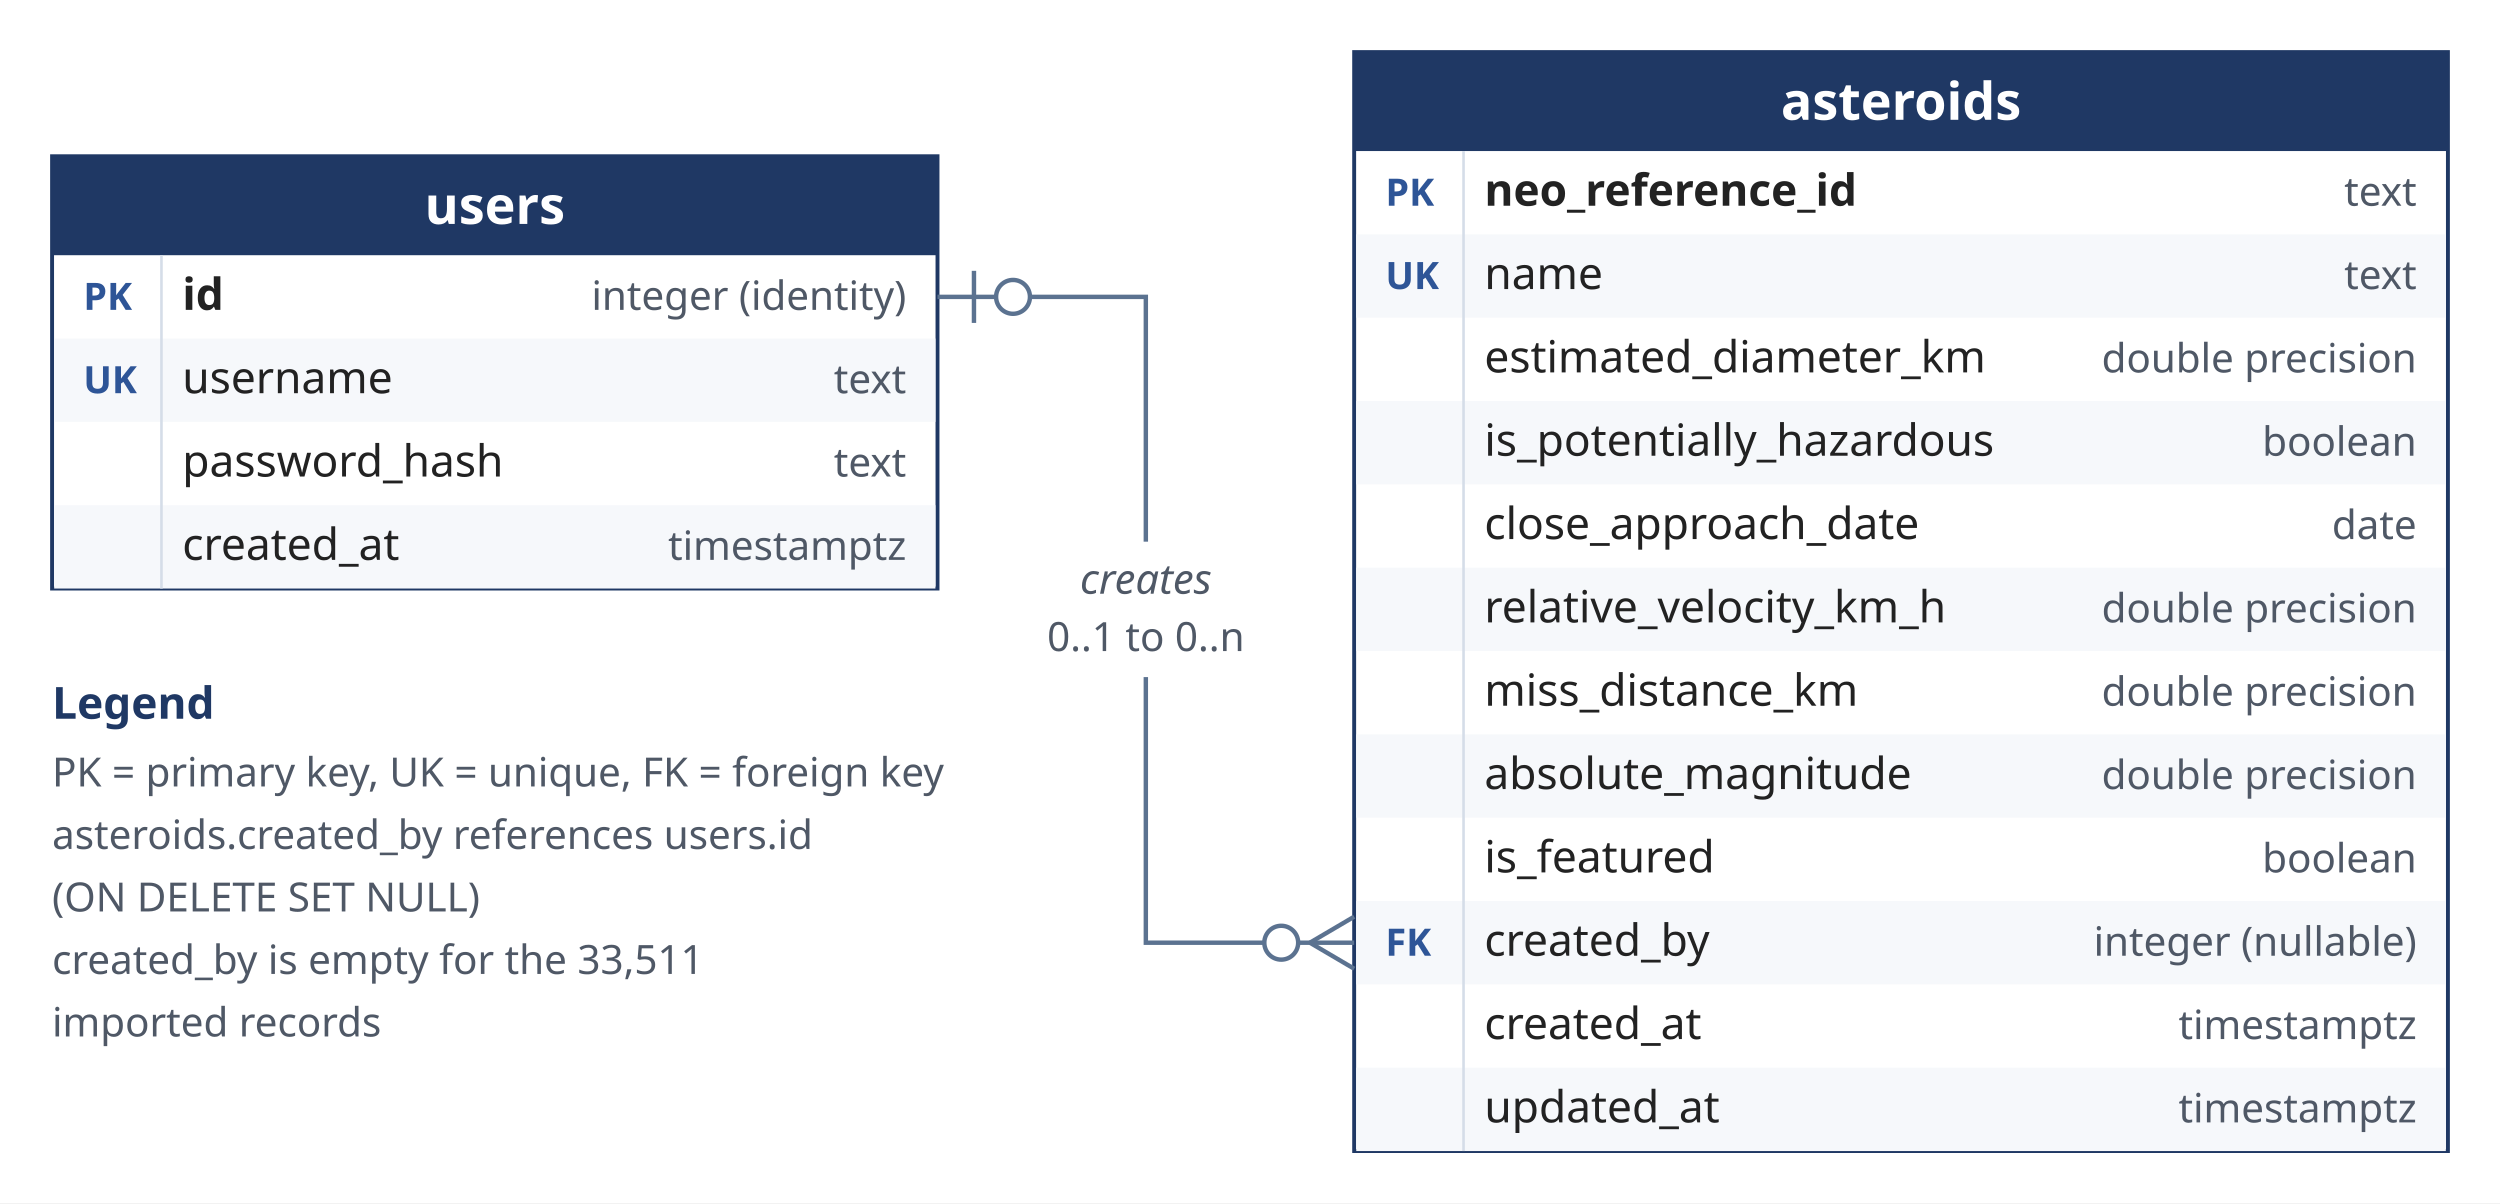
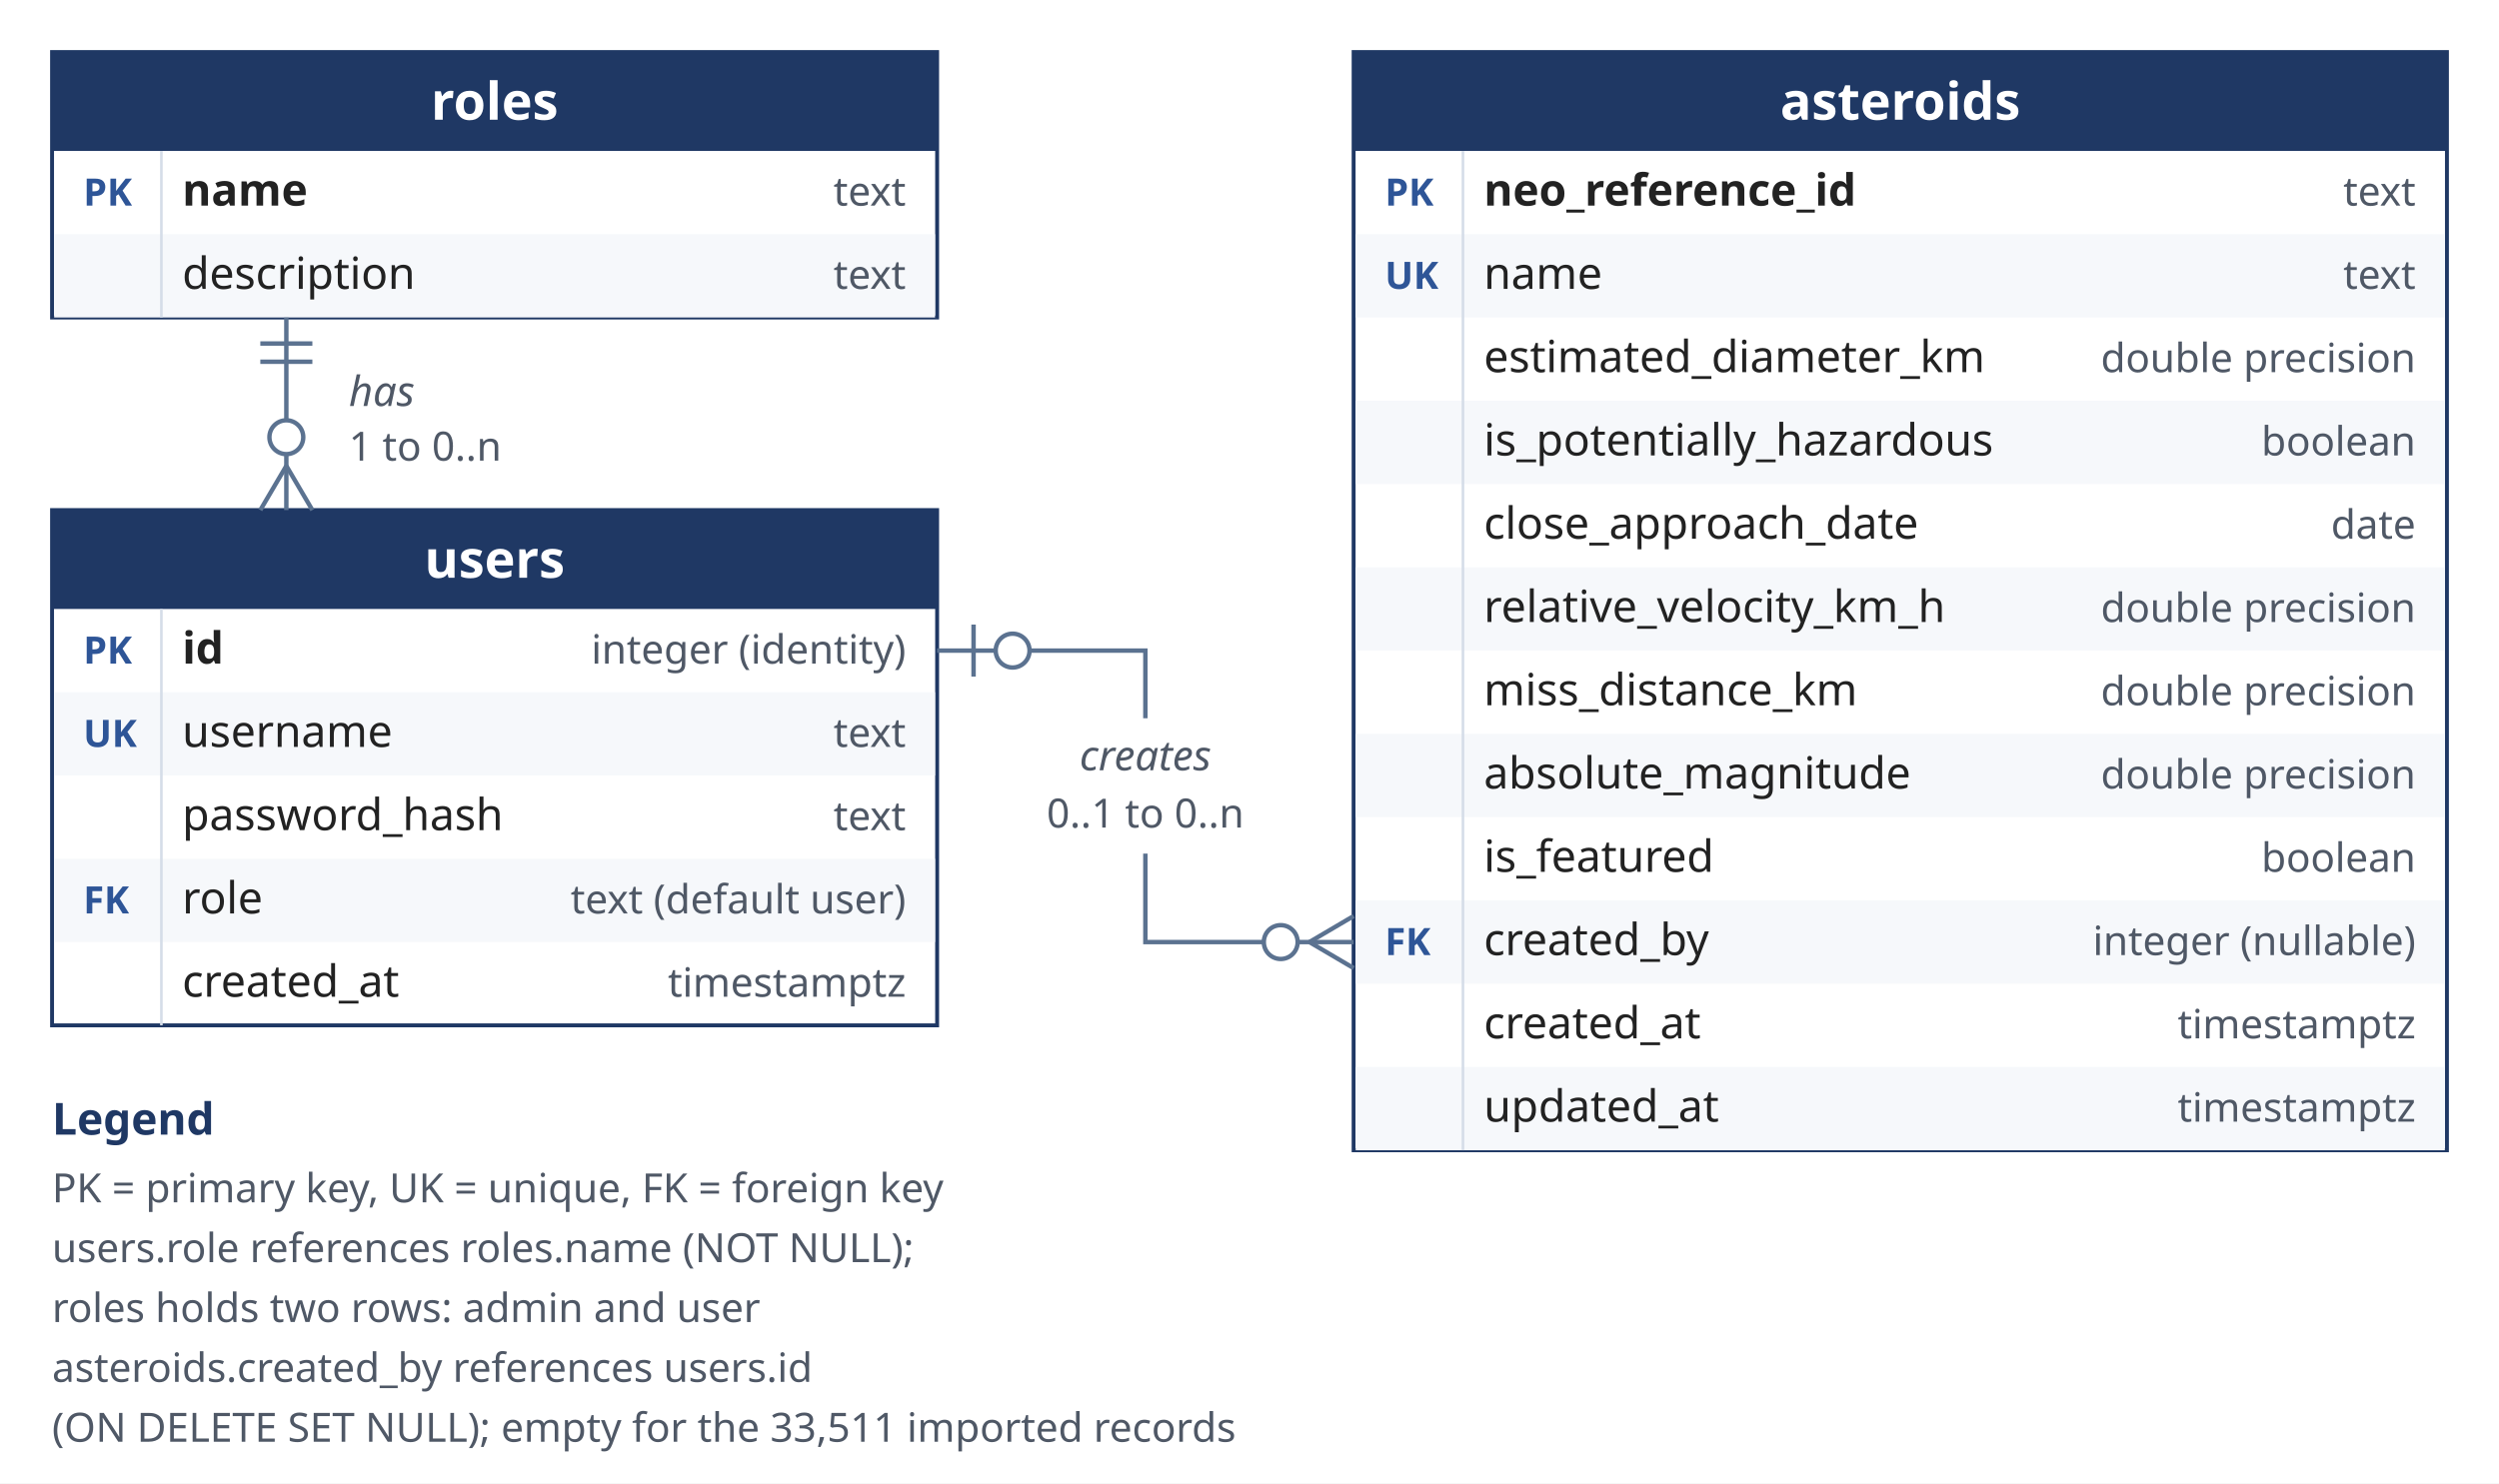
- <svg xmlns="http://www.w3.org/2000/svg" width="960" height="462" viewBox="0 0 960 462">
+ <svg xmlns="http://www.w3.org/2000/svg" width="960" height="570" viewBox="0 0 960 570">
  <defs>
    <marker id="a" viewBox="0 0 10 10" refX="9" refY="5" markerWidth="7" markerHeight="7" orient="auto-start-reverse">
      <path d="M0,0 L10,5 L0,10 z" fill="#5B7290" />
    </marker>
  </defs>
  <rect width="100%" height="100%" fill="#fff" />
-   <rect x="20" y="60" width="340" height="166" fill="#fff" stroke="#1F3864" stroke-width="1.5" />
-   <rect x="20" y="60" width="340" height="38" fill="#1F3864" />
-   <text x="190" y="86" font-family="Carlito, Calibri, sans-serif" font-size="20" fill="#fff" font-weight="bold" text-anchor="middle">users</text>
-   <text x="32" y="119" font-family="Carlito, Calibri, sans-serif" font-size="14.5" fill="#2E5597" font-weight="bold" text-anchor="start">PK</text>
-   <text x="70" y="119" font-family="Carlito, Calibri, sans-serif" font-size="17" fill="#222" font-weight="bold" text-anchor="start">id</text>
-   <text x="348" y="119" font-family="Carlito, Calibri, sans-serif" font-size="15.5" fill="#4f5866" text-anchor="end">integer (identity)</text>
-   <rect x="20.8" y="130" width="338.4" height="32" fill="#F6F8FB" />
-   <text x="32" y="151" font-family="Carlito, Calibri, sans-serif" font-size="14.5" fill="#2E5597" font-weight="bold" text-anchor="start">UK</text>
-   <text x="70" y="151" font-family="Carlito, Calibri, sans-serif" font-size="17" fill="#222" text-anchor="start">username</text>
-   <text x="348" y="151" font-family="Carlito, Calibri, sans-serif" font-size="15.5" fill="#4f5866" text-anchor="end">text</text>
-   <text x="32" y="183" font-family="Carlito, Calibri, sans-serif" font-size="14.5" fill="#2E5597" font-weight="bold" text-anchor="start" />
-   <text x="70" y="183" font-family="Carlito, Calibri, sans-serif" font-size="17" fill="#222" text-anchor="start">password_hash</text>
-   <text x="348" y="183" font-family="Carlito, Calibri, sans-serif" font-size="15.5" fill="#4f5866" text-anchor="end">text</text>
-   <rect x="20.8" y="194" width="338.4" height="32" fill="#F6F8FB" />
-   <text x="32" y="215" font-family="Carlito, Calibri, sans-serif" font-size="14.5" fill="#2E5597" font-weight="bold" text-anchor="start" />
-   <text x="70" y="215" font-family="Carlito, Calibri, sans-serif" font-size="17" fill="#222" text-anchor="start">created_at</text>
-   <text x="348" y="215" font-family="Carlito, Calibri, sans-serif" font-size="15.5" fill="#4f5866" text-anchor="end">timestamptz</text>
-   <line x1="62" y1="98" x2="62" y2="226" stroke="#d5dde8" />
+   <rect x="20" y="20" width="340" height="102" fill="#fff" stroke="#1F3864" stroke-width="1.5" />
+   <rect x="20" y="20" width="340" height="38" fill="#1F3864" />
+   <text x="190" y="46" font-family="Carlito, Calibri, sans-serif" font-size="20" fill="#fff" font-weight="bold" text-anchor="middle">roles</text>
+   <text x="32" y="79" font-family="Carlito, Calibri, sans-serif" font-size="14.5" fill="#2E5597" font-weight="bold" text-anchor="start">PK</text>
+   <text x="70" y="79" font-family="Carlito, Calibri, sans-serif" font-size="17" fill="#222" font-weight="bold" text-anchor="start">name</text>
+   <text x="348" y="79" font-family="Carlito, Calibri, sans-serif" font-size="15.5" fill="#4f5866" text-anchor="end">text</text>
+   <rect x="20.8" y="90" width="338.4" height="32" fill="#F6F8FB" />
+   <text x="32" y="111" font-family="Carlito, Calibri, sans-serif" font-size="14.5" fill="#2E5597" font-weight="bold" text-anchor="start" />
+   <text x="70" y="111" font-family="Carlito, Calibri, sans-serif" font-size="17" fill="#222" text-anchor="start">description</text>
+   <text x="348" y="111" font-family="Carlito, Calibri, sans-serif" font-size="15.5" fill="#4f5866" text-anchor="end">text</text>
+   <line x1="62" y1="58" x2="62" y2="122" stroke="#d5dde8" />
+   <rect x="20" y="196" width="340" height="198" fill="#fff" stroke="#1F3864" stroke-width="1.5" />
+   <rect x="20" y="196" width="340" height="38" fill="#1F3864" />
+   <text x="190" y="222" font-family="Carlito, Calibri, sans-serif" font-size="20" fill="#fff" font-weight="bold" text-anchor="middle">users</text>
+   <text x="32" y="255" font-family="Carlito, Calibri, sans-serif" font-size="14.5" fill="#2E5597" font-weight="bold" text-anchor="start">PK</text>
+   <text x="70" y="255" font-family="Carlito, Calibri, sans-serif" font-size="17" fill="#222" font-weight="bold" text-anchor="start">id</text>
+   <text x="348" y="255" font-family="Carlito, Calibri, sans-serif" font-size="15.5" fill="#4f5866" text-anchor="end">integer (identity)</text>
+   <rect x="20.8" y="266" width="338.4" height="32" fill="#F6F8FB" />
+   <text x="32" y="287" font-family="Carlito, Calibri, sans-serif" font-size="14.5" fill="#2E5597" font-weight="bold" text-anchor="start">UK</text>
+   <text x="70" y="287" font-family="Carlito, Calibri, sans-serif" font-size="17" fill="#222" text-anchor="start">username</text>
+   <text x="348" y="287" font-family="Carlito, Calibri, sans-serif" font-size="15.5" fill="#4f5866" text-anchor="end">text</text>
+   <text x="32" y="319" font-family="Carlito, Calibri, sans-serif" font-size="14.5" fill="#2E5597" font-weight="bold" text-anchor="start" />
+   <text x="70" y="319" font-family="Carlito, Calibri, sans-serif" font-size="17" fill="#222" text-anchor="start">password_hash</text>
+   <text x="348" y="319" font-family="Carlito, Calibri, sans-serif" font-size="15.5" fill="#4f5866" text-anchor="end">text</text>
+   <rect x="20.8" y="330" width="338.4" height="32" fill="#F6F8FB" />
+   <text x="32" y="351" font-family="Carlito, Calibri, sans-serif" font-size="14.5" fill="#2E5597" font-weight="bold" text-anchor="start">FK</text>
+   <text x="70" y="351" font-family="Carlito, Calibri, sans-serif" font-size="17" fill="#222" text-anchor="start">role</text>
+   <text x="348" y="351" font-family="Carlito, Calibri, sans-serif" font-size="15.5" fill="#4f5866" text-anchor="end">text (default user)</text>
+   <text x="32" y="383" font-family="Carlito, Calibri, sans-serif" font-size="14.5" fill="#2E5597" font-weight="bold" text-anchor="start" />
+   <text x="70" y="383" font-family="Carlito, Calibri, sans-serif" font-size="17" fill="#222" text-anchor="start">created_at</text>
+   <text x="348" y="383" font-family="Carlito, Calibri, sans-serif" font-size="15.5" fill="#4f5866" text-anchor="end">timestamptz</text>
+   <line x1="62" y1="234" x2="62" y2="394" stroke="#d5dde8" />
  <rect x="520" y="20" width="420" height="422" fill="#fff" stroke="#1F3864" stroke-width="1.5" />
  <rect x="520" y="20" width="420" height="38" fill="#1F3864" />
  <text x="730" y="46" font-family="Carlito, Calibri, sans-serif" font-size="20" fill="#fff" font-weight="bold" text-anchor="middle">asteroids</text>
  <text x="532" y="79" font-family="Carlito, Calibri, sans-serif" font-size="14.5" fill="#2E5597" font-weight="bold" text-anchor="start">PK</text>
  <text x="570" y="79" font-family="Carlito, Calibri, sans-serif" font-size="17" fill="#222" font-weight="bold" text-anchor="start">neo_reference_id</text>
  <text x="928" y="79" font-family="Carlito, Calibri, sans-serif" font-size="15.5" fill="#4f5866" text-anchor="end">text</text>
  <rect x="520.8" y="90" width="418.4" height="32" fill="#F6F8FB" />
  <text x="532" y="111" font-family="Carlito, Calibri, sans-serif" font-size="14.5" fill="#2E5597" font-weight="bold" text-anchor="start">UK</text>
  <text x="570" y="111" font-family="Carlito, Calibri, sans-serif" font-size="17" fill="#222" text-anchor="start">name</text>
  <text x="928" y="111" font-family="Carlito, Calibri, sans-serif" font-size="15.5" fill="#4f5866" text-anchor="end">text</text>
  <text x="532" y="143" font-family="Carlito, Calibri, sans-serif" font-size="14.5" fill="#2E5597" font-weight="bold" text-anchor="start" />
  <text x="570" y="143" font-family="Carlito, Calibri, sans-serif" font-size="17" fill="#222" text-anchor="start">estimated_diameter_km</text>
  <text x="928" y="143" font-family="Carlito, Calibri, sans-serif" font-size="15.5" fill="#4f5866" text-anchor="end">double precision</text>
  <rect x="520.8" y="154" width="418.4" height="32" fill="#F6F8FB" />
  <text x="532" y="175" font-family="Carlito, Calibri, sans-serif" font-size="14.5" fill="#2E5597" font-weight="bold" text-anchor="start" />
  <text x="570" y="175" font-family="Carlito, Calibri, sans-serif" font-size="17" fill="#222" text-anchor="start">is_potentially_hazardous</text>
  <text x="928" y="175" font-family="Carlito, Calibri, sans-serif" font-size="15.5" fill="#4f5866" text-anchor="end">boolean</text>
  <text x="532" y="207" font-family="Carlito, Calibri, sans-serif" font-size="14.5" fill="#2E5597" font-weight="bold" text-anchor="start" />
  <text x="570" y="207" font-family="Carlito, Calibri, sans-serif" font-size="17" fill="#222" text-anchor="start">close_approach_date</text>
  <text x="928" y="207" font-family="Carlito, Calibri, sans-serif" font-size="15.5" fill="#4f5866" text-anchor="end">date</text>
  <rect x="520.8" y="218" width="418.4" height="32" fill="#F6F8FB" />
  <text x="532" y="239" font-family="Carlito, Calibri, sans-serif" font-size="14.5" fill="#2E5597" font-weight="bold" text-anchor="start" />
  <text x="570" y="239" font-family="Carlito, Calibri, sans-serif" font-size="17" fill="#222" text-anchor="start">relative_velocity_km_h</text>
  <text x="928" y="239" font-family="Carlito, Calibri, sans-serif" font-size="15.5" fill="#4f5866" text-anchor="end">double precision</text>
  <text x="532" y="271" font-family="Carlito, Calibri, sans-serif" font-size="14.5" fill="#2E5597" font-weight="bold" text-anchor="start" />
  <text x="570" y="271" font-family="Carlito, Calibri, sans-serif" font-size="17" fill="#222" text-anchor="start">miss_distance_km</text>
  <text x="928" y="271" font-family="Carlito, Calibri, sans-serif" font-size="15.5" fill="#4f5866" text-anchor="end">double precision</text>
  <rect x="520.8" y="282" width="418.4" height="32" fill="#F6F8FB" />
  <text x="532" y="303" font-family="Carlito, Calibri, sans-serif" font-size="14.5" fill="#2E5597" font-weight="bold" text-anchor="start" />
  <text x="570" y="303" font-family="Carlito, Calibri, sans-serif" font-size="17" fill="#222" text-anchor="start">absolute_magnitude</text>
  <text x="928" y="303" font-family="Carlito, Calibri, sans-serif" font-size="15.5" fill="#4f5866" text-anchor="end">double precision</text>
  <text x="532" y="335" font-family="Carlito, Calibri, sans-serif" font-size="14.5" fill="#2E5597" font-weight="bold" text-anchor="start" />
  <text x="570" y="335" font-family="Carlito, Calibri, sans-serif" font-size="17" fill="#222" text-anchor="start">is_featured</text>
  <text x="928" y="335" font-family="Carlito, Calibri, sans-serif" font-size="15.5" fill="#4f5866" text-anchor="end">boolean</text>
  <rect x="520.8" y="346" width="418.4" height="32" fill="#F6F8FB" />
  <text x="532" y="367" font-family="Carlito, Calibri, sans-serif" font-size="14.5" fill="#2E5597" font-weight="bold" text-anchor="start">FK</text>
  <text x="570" y="367" font-family="Carlito, Calibri, sans-serif" font-size="17" fill="#222" text-anchor="start">created_by</text>
  <text x="928" y="367" font-family="Carlito, Calibri, sans-serif" font-size="15.5" fill="#4f5866" text-anchor="end">integer (nullable)</text>
  <text x="532" y="399" font-family="Carlito, Calibri, sans-serif" font-size="14.5" fill="#2E5597" font-weight="bold" text-anchor="start" />
  <text x="570" y="399" font-family="Carlito, Calibri, sans-serif" font-size="17" fill="#222" text-anchor="start">created_at</text>
  <text x="928" y="399" font-family="Carlito, Calibri, sans-serif" font-size="15.5" fill="#4f5866" text-anchor="end">timestamptz</text>
  <rect x="520.8" y="410" width="418.4" height="32" fill="#F6F8FB" />
  <text x="532" y="431" font-family="Carlito, Calibri, sans-serif" font-size="14.5" fill="#2E5597" font-weight="bold" text-anchor="start" />
  <text x="570" y="431" font-family="Carlito, Calibri, sans-serif" font-size="17" fill="#222" text-anchor="start">updated_at</text>
  <text x="928" y="431" font-family="Carlito, Calibri, sans-serif" font-size="15.5" fill="#4f5866" text-anchor="end">timestamptz</text>
  <line x1="562" y1="58" x2="562" y2="442" stroke="#d5dde8" />
-   <path d="M360,114 H440 V362 H520" fill="none" stroke="#5B7290" stroke-width="1.7" />
-   <line x1="374" y1="104" x2="374" y2="124" stroke="#5B7290" stroke-width="1.7" />
-   <circle cx="389" cy="114" r="6.5" fill="#fff" stroke="#5B7290" stroke-width="1.7" />
+   <line x1="110" y1="122" x2="110" y2="196" stroke="#5B7290" stroke-width="1.7" />
+   <line x1="100" y1="132" x2="120" y2="132" stroke="#5B7290" stroke-width="1.7" />
+   <line x1="100" y1="139" x2="120" y2="139" stroke="#5B7290" stroke-width="1.7" />
+   <path d="M110,179 L100,196 M110,179 L120,196" stroke="#5B7290" stroke-width="1.7" />
+   <circle cx="110" cy="168" r="6.5" fill="#fff" stroke="#5B7290" stroke-width="1.7" />
+   <text x="134" y="156" font-family="Carlito, Calibri, sans-serif" font-size="16" fill="#4f5866" font-style="italic" text-anchor="start">has</text>
+   <text x="134" y="177" font-family="Carlito, Calibri, sans-serif" font-size="15.5" fill="#4f5866" text-anchor="start">1 to 0..n</text>
+   <path d="M360,250 H440 V362 H520" fill="none" stroke="#5B7290" stroke-width="1.7" />
+   <line x1="374" y1="240" x2="374" y2="260" stroke="#5B7290" stroke-width="1.7" />
+   <circle cx="389" cy="250" r="6.5" fill="#fff" stroke="#5B7290" stroke-width="1.7" />
  <path d="M503,362 L520,352 M503,362 L520,372" stroke="#5B7290" stroke-width="1.7" />
  <circle cx="492" cy="362" r="6.5" fill="#fff" stroke="#5B7290" stroke-width="1.7" />
-   <rect x="378" y="208" width="124" height="52" fill="#fff" />
-   <text x="440" y="228" font-family="Carlito, Calibri, sans-serif" font-size="16" fill="#4f5866" font-style="italic" text-anchor="middle">creates</text>
-   <text x="440" y="250" font-family="Carlito, Calibri, sans-serif" font-size="15.5" fill="#4f5866" text-anchor="middle">0..1 to 0..n</text>
-   <text x="20" y="276" font-family="Carlito, Calibri, sans-serif" font-size="17" fill="#1F3864" font-weight="bold" text-anchor="start">Legend</text>
-   <text x="20" y="302" font-family="Carlito, Calibri, sans-serif" font-size="15.5" fill="#4f5866" text-anchor="start">PK = primary key, UK = unique, FK = foreign key</text>
-   <text x="20" y="326" font-family="Carlito, Calibri, sans-serif" font-size="15.5" fill="#4f5866" text-anchor="start">asteroids.created_by references users.id</text>
-   <text x="20" y="350" font-family="Carlito, Calibri, sans-serif" font-size="15.5" fill="#4f5866" text-anchor="start">(ON DELETE SET NULL)</text>
-   <text x="20" y="374" font-family="Carlito, Calibri, sans-serif" font-size="15.5" fill="#4f5866" text-anchor="start">created_by is empty for the 33,511</text>
-   <text x="20" y="398" font-family="Carlito, Calibri, sans-serif" font-size="15.5" fill="#4f5866" text-anchor="start">imported records</text>
+   <rect x="378" y="276" width="124" height="52" fill="#fff" />
+   <text x="440" y="296" font-family="Carlito, Calibri, sans-serif" font-size="16" fill="#4f5866" font-style="italic" text-anchor="middle">creates</text>
+   <text x="440" y="318" font-family="Carlito, Calibri, sans-serif" font-size="15.5" fill="#4f5866" text-anchor="middle">0..1 to 0..n</text>
+   <text x="20" y="436" font-family="Carlito, Calibri, sans-serif" font-size="17" fill="#1F3864" font-weight="bold" text-anchor="start">Legend</text>
+   <text x="20" y="462" font-family="Carlito, Calibri, sans-serif" font-size="15.5" fill="#4f5866" text-anchor="start">PK = primary key, UK = unique, FK = foreign key</text>
+   <text x="20" y="485" font-family="Carlito, Calibri, sans-serif" font-size="15.5" fill="#4f5866" text-anchor="start">users.role references roles.name (NOT NULL);</text>
+   <text x="20" y="508" font-family="Carlito, Calibri, sans-serif" font-size="15.5" fill="#4f5866" text-anchor="start">roles holds two rows: admin and user</text>
+   <text x="20" y="531" font-family="Carlito, Calibri, sans-serif" font-size="15.5" fill="#4f5866" text-anchor="start">asteroids.created_by references users.id</text>
+   <text x="20" y="554" font-family="Carlito, Calibri, sans-serif" font-size="15.5" fill="#4f5866" text-anchor="start">(ON DELETE SET NULL); empty for the 33,511 imported records</text>
</svg>
